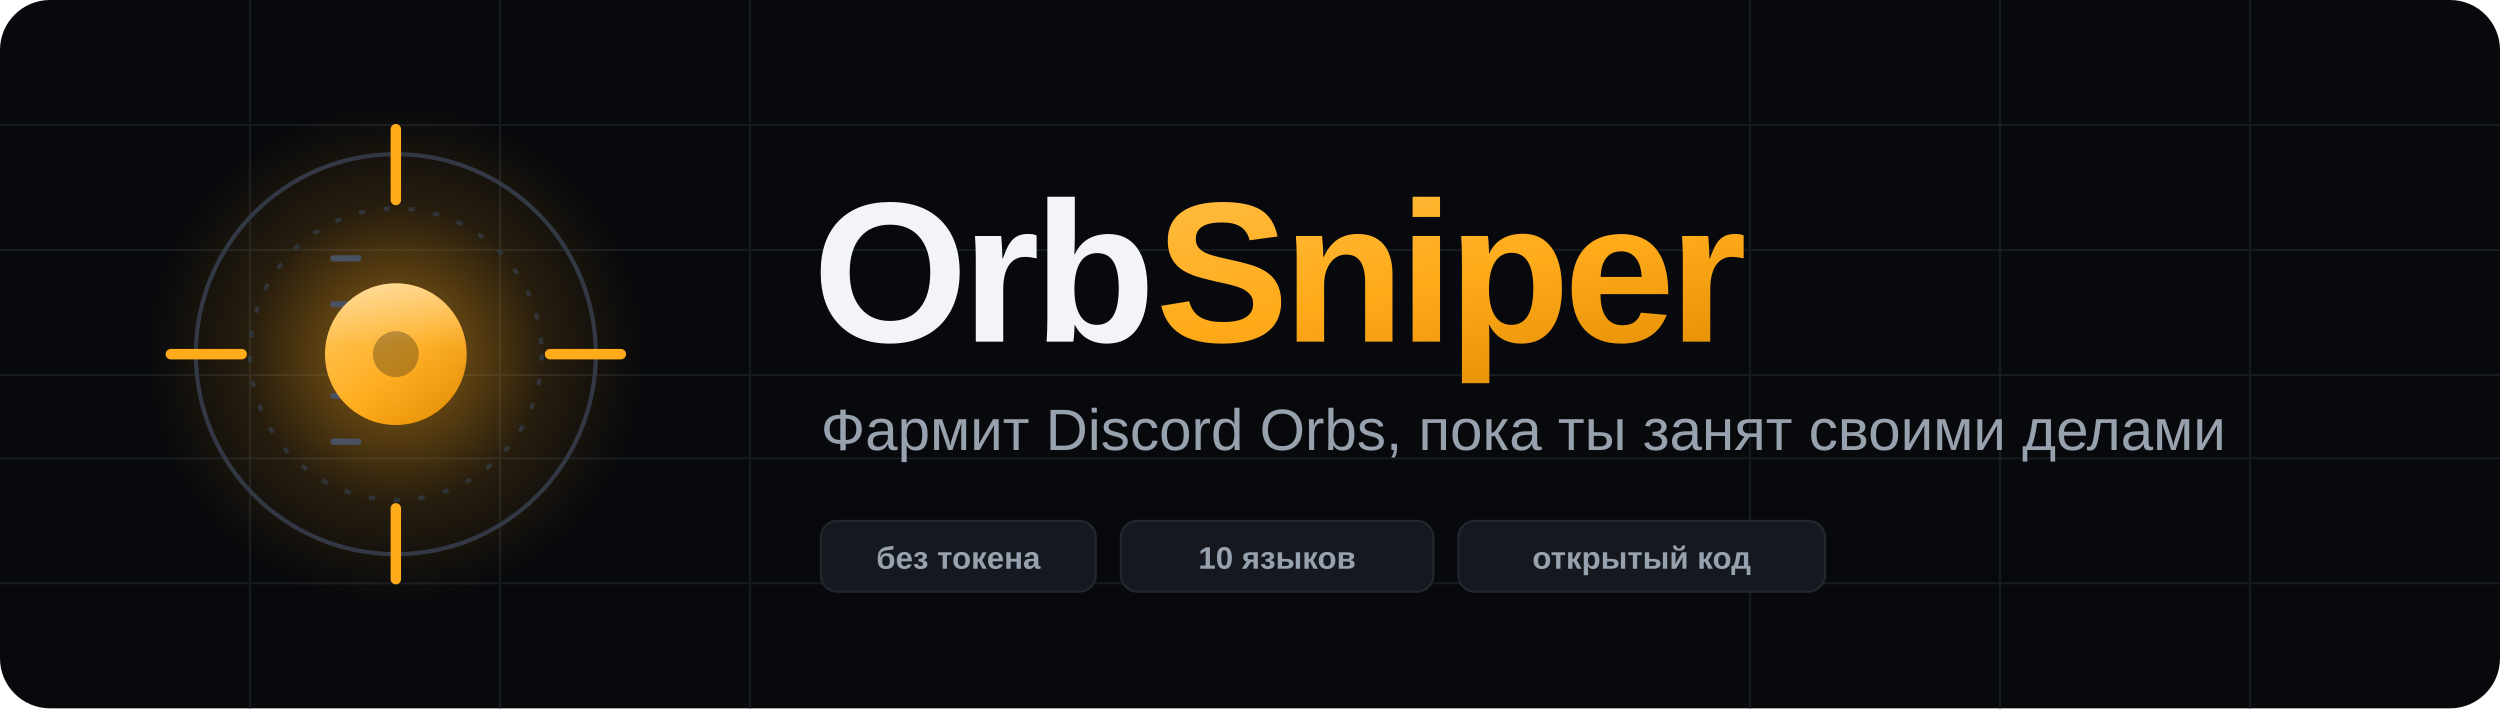
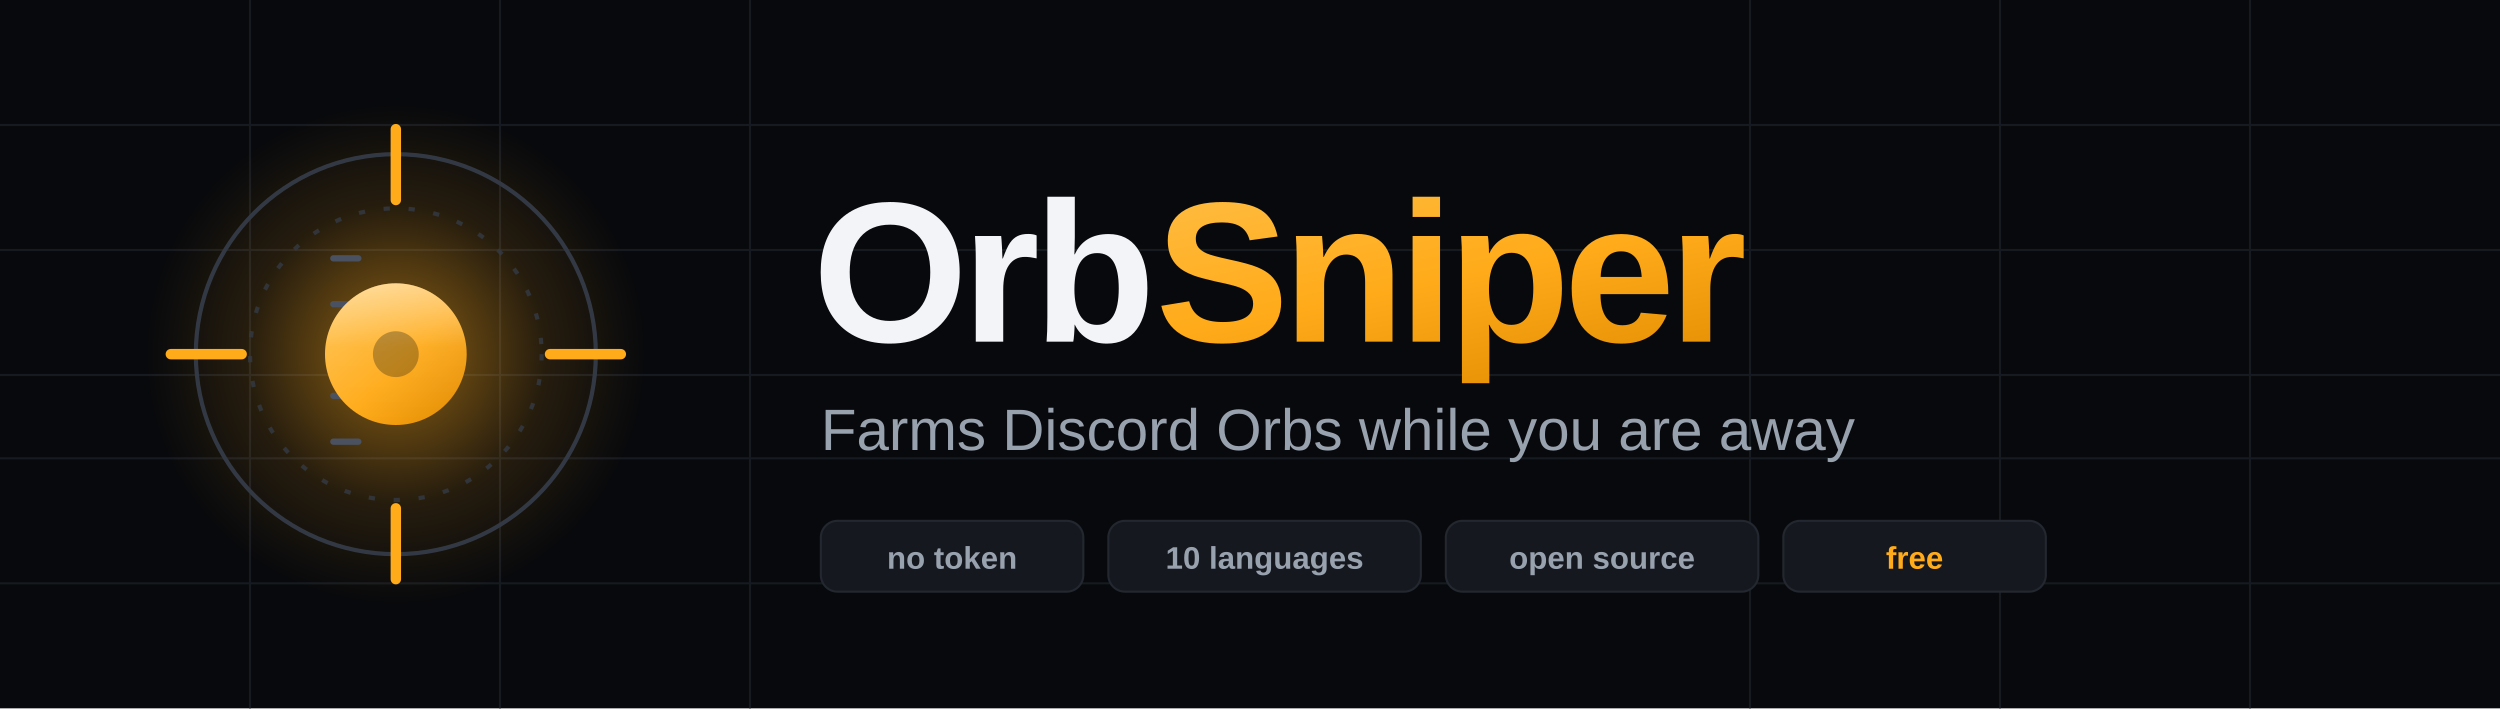
<svg xmlns="http://www.w3.org/2000/svg" viewBox="0 0 1200 340" width="1200" height="340" role="img" aria-label="OrbSniper">
  <defs>
    <linearGradient id="amber" x1="0" y1="0" x2="1" y2="1">
      <stop offset="0" stop-color="#ffc352" />
      <stop offset="0.55" stop-color="#ffab1a" />
      <stop offset="1" stop-color="#e08a00" />
    </linearGradient>
    <radialGradient id="orbGlow" cx="50%" cy="50%" r="50%">
      <stop offset="0" stop-color="#ffab1a" stop-opacity="0.55" />
      <stop offset="0.6" stop-color="#ffab1a" stop-opacity="0.12" />
      <stop offset="1" stop-color="#ffab1a" stop-opacity="0" />
    </radialGradient>
    <linearGradient id="sheen" x1="0" y1="0" x2="0" y2="1">
      <stop offset="0" stop-color="#ffffff" stop-opacity="0.45" />
      <stop offset="0.45" stop-color="#ffffff" stop-opacity="0.06" />
      <stop offset="1" stop-color="#ffffff" stop-opacity="0" />
    </linearGradient>
  </defs>
-   <rect width="1200" height="340" rx="24" fill="#08090c" />
+   <rect width="1200" height="340" fill="#08090c" />
  <g stroke="#161a21" stroke-width="1">
    <path d="M0 60h1200M0 120h1200M0 180h1200M0 220h1200M0 280h1200" />
    <path d="M120 0v340M240 0v340M360 0v340M840 0v340M960 0v340M1080 0v340" />
  </g>
  <g transform="translate(190 170)">
    <circle r="120" fill="url(#orbGlow)" />
    <g stroke="#333944" stroke-width="2" fill="none">
      <circle r="96" />
      <circle r="70" stroke-dasharray="3 9" opacity="0.8" />
    </g>
    <g stroke="#ffab1a" stroke-width="5" stroke-linecap="round">
      <path d="M0 -108v34M0 74v34M-108 0h34M74 0h34" />
    </g>
    <g stroke="#4a5261" stroke-width="3" stroke-linecap="round">
      <path d="M-30 -46h12M-30 -24h12M-30 -2h12M-30 20h12M-30 42h12" />
    </g>
    <circle r="34" fill="url(#amber)" />
    <circle r="34" fill="url(#sheen)" />
    <circle r="11" fill="#08090c" opacity="0.28" />
  </g>
  <g transform="translate(390 0)">
    <text x="0" y="164" font-family="Segoe UI, Helvetica Neue, Arial, sans-serif" font-size="96" font-weight="700" letter-spacing="-3" fill="#f2f4f7">Orb<tspan fill="url(#amber)">Sniper</tspan>
    </text>
-     <text x="4" y="216" font-family="Segoe UI, Helvetica Neue, Arial, sans-serif" font-size="28" font-weight="500" fill="#98a1ae">Фармит Discord Orbs, пока ты занят своими делами</text>
+     <text x="4" y="216" font-family="Segoe UI, Helvetica Neue, Arial, sans-serif" font-size="28" font-weight="500" fill="#98a1ae">Farms Discord Orbs while you are away</text>
    <g transform="translate(4 250)">
-       <rect width="132" height="34" rx="8" fill="#15181e" stroke="#23272f" />
-       <text x="66" y="23" text-anchor="middle" font-family="Segoe UI, Arial, sans-serif" font-size="15" font-weight="600" fill="#98a1ae">без токена</text>
-       <rect x="144" width="150" height="34" rx="8" fill="#15181e" stroke="#23272f" />
-       <text x="219" y="23" text-anchor="middle" font-family="Segoe UI, Arial, sans-serif" font-size="15" font-weight="600" fill="#98a1ae">10 языков</text>
-       <rect x="306" width="176" height="34" rx="8" fill="#15181e" stroke="#23272f" />
-       <text x="394" y="23" text-anchor="middle" font-family="Segoe UI, Arial, sans-serif" font-size="15" font-weight="600" fill="#98a1ae">открытый код</text>
+       <rect width="126" height="34" rx="8" fill="#15181e" stroke="#23272f" />
+       <text x="63" y="23" text-anchor="middle" font-family="Segoe UI, Arial, sans-serif" font-size="15" font-weight="600" fill="#98a1ae">no token</text>
+       <rect x="138" width="150" height="34" rx="8" fill="#15181e" stroke="#23272f" />
+       <text x="213" y="23" text-anchor="middle" font-family="Segoe UI, Arial, sans-serif" font-size="15" font-weight="600" fill="#98a1ae">10 languages</text>
+       <rect x="300" width="150" height="34" rx="8" fill="#15181e" stroke="#23272f" />
+       <text x="375" y="23" text-anchor="middle" font-family="Segoe UI, Arial, sans-serif" font-size="15" font-weight="600" fill="#98a1ae">open source</text>
+       <rect x="462" width="126" height="34" rx="8" fill="#15181e" stroke="#23272f" />
+       <text x="525" y="23" text-anchor="middle" font-family="Segoe UI, Arial, sans-serif" font-size="15" font-weight="600" fill="#ffab1a">free</text>
    </g>
  </g>
</svg>
